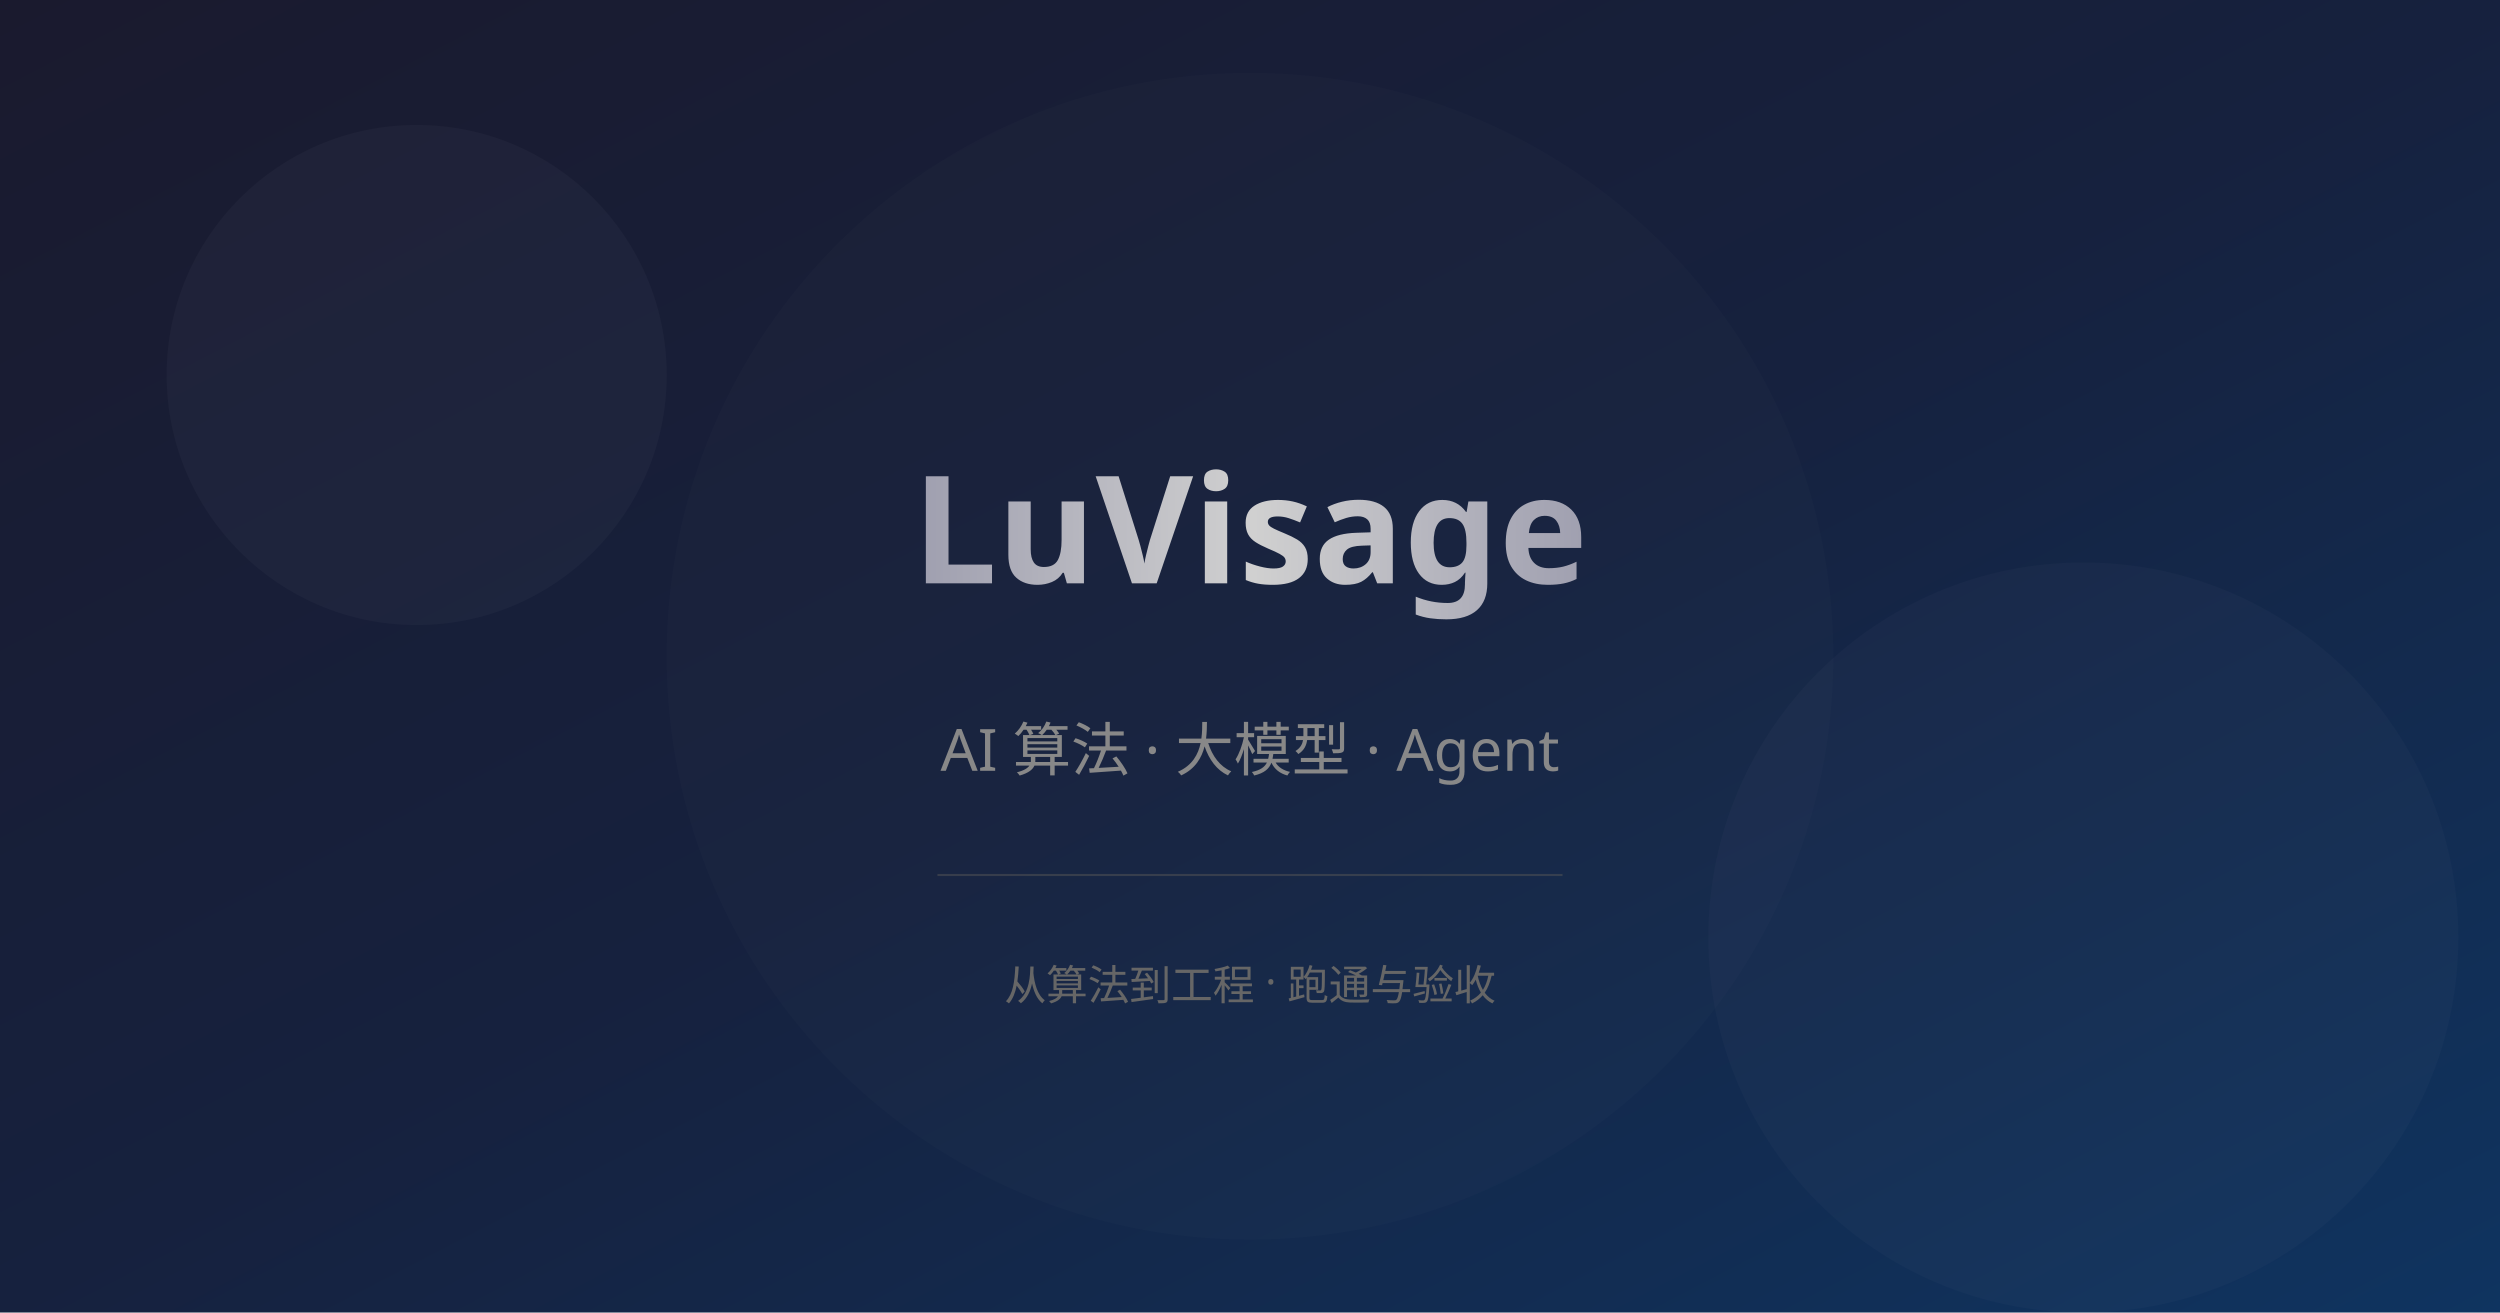
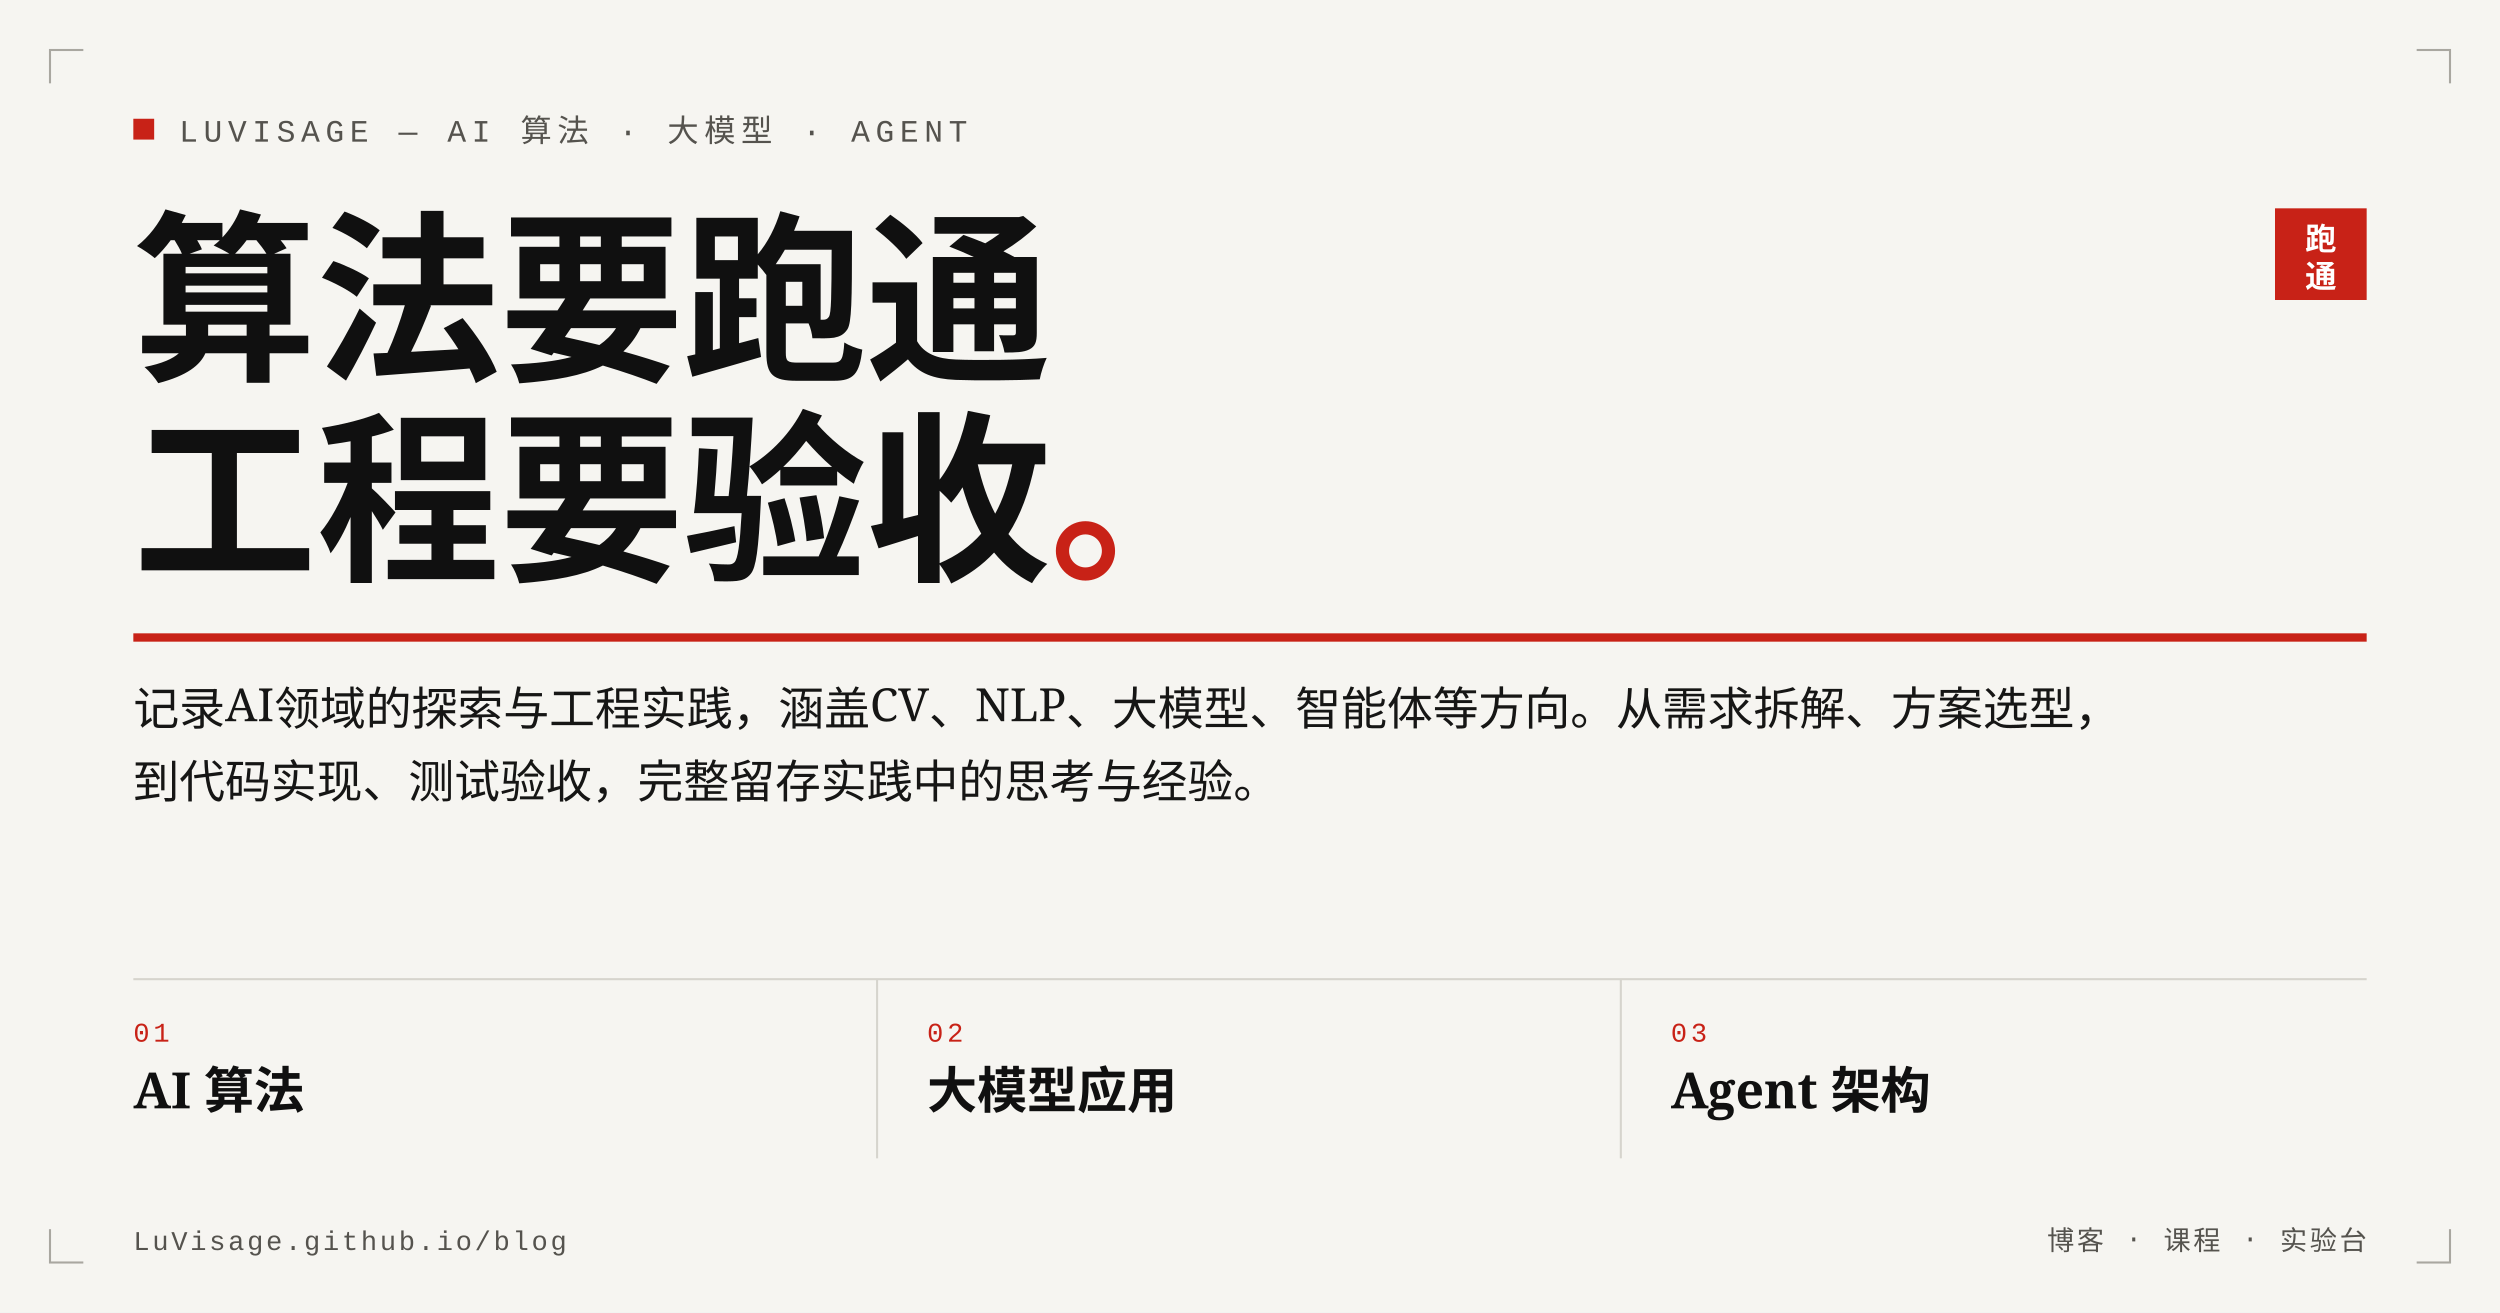
<svg xmlns="http://www.w3.org/2000/svg" width="1200" height="630" viewBox="0 0 1200 630">
-   <defs>
-     <linearGradient id="bg" x1="0%" y1="0%" x2="100%" y2="100%">
-       <stop offset="0%" style="stop-color:#1a1a2e" />
-       <stop offset="50%" style="stop-color:#16213e" />
-       <stop offset="100%" style="stop-color:#0f3460" />
-     </linearGradient>
-     <linearGradient id="text" x1="0%" y1="0%" x2="100%" y2="0%">
-       <stop offset="0%" style="stop-color:#a0a0b0" />
-       <stop offset="50%" style="stop-color:#d0d0d0" />
-       <stop offset="100%" style="stop-color:#a0a0b0" />
-     </linearGradient>
-   </defs>
-   <rect width="1200" height="630" fill="url(#bg)" />
-   <circle cx="200" cy="180" r="120" fill="rgba(255,255,255,0.03)" />
-   <circle cx="1000" cy="450" r="180" fill="rgba(255,255,255,0.02)" />
-   <circle cx="600" cy="315" r="280" fill="rgba(255,255,255,0.015)" />
-   <text x="600" y="280" text-anchor="middle" font-family="'Noto Sans SC', sans-serif" font-size="72" font-weight="bold" fill="url(#text)">
-     LuVisage
+   <rect width="1200" height="630" fill="#f6f5f1" />
+   <g stroke="#a9a7a0" stroke-width="1" fill="none">
+     <path d="M24 40 V24 H40" />
+     <path d="M1160 24 H1176 V40" />
+     <path d="M24 590 V606 H40" />
+     <path d="M1160 606 H1176 V590" />
+   </g>
+   <rect x="64" y="57" width="10" height="10" fill="#c82217" />
+   <text x="86" y="68" font-family="'Cascadia Code', ui-monospace, 'SFMono-Regular', Consolas, Menlo, 'Courier New', monospace" font-size="15" letter-spacing="2.7" fill="#55534e">LUVISAGE — AI 算法 · 大模型 · AGENT</text>
+   <text x="64" y="176" font-family="Georgia, 'Songti SC', 'Source Han Serif SC', 'Noto Serif SC', 'SimSun', serif" font-size="88" font-weight="700" fill="#101010">算法要跑通</text>
+   <text x="64" y="272" font-family="Georgia, 'Songti SC', 'Source Han Serif SC', 'Noto Serif SC', 'SimSun', serif" font-size="88" font-weight="700" fill="#101010">工程要验收<tspan fill="#c82217">。</tspan>
  </text>
-   <text x="600" y="370" text-anchor="middle" font-family="'Noto Sans SC', sans-serif" font-size="28" fill="#888">
-     AI 算法 · 大模型 · Agent
-   </text>
-   <line x1="450" y1="420" x2="750" y2="420" stroke="#555" stroke-width="1" opacity="0.5" />
-   <text x="600" y="480" text-anchor="middle" font-family="'Noto Sans SC', sans-serif" font-size="20" fill="#666">
-     从算法到工程 · 跑通与验收
-   </text>
+   <rect x="1092" y="100" width="44" height="44" fill="#c82217" />
+   <text x="1114" y="120" text-anchor="middle" font-family="Georgia, 'Songti SC', 'Source Han Serif SC', 'Noto Serif SC', 'SimSun', serif" font-size="15" font-weight="700" fill="#ffffff">跑</text>
+   <text x="1114" y="138" text-anchor="middle" font-family="Georgia, 'Songti SC', 'Source Han Serif SC', 'Noto Serif SC', 'SimSun', serif" font-size="15" font-weight="700" fill="#ffffff">通</text>
+   <rect x="64" y="304" width="1072" height="4" fill="#c82217" />
+   <text x="64" y="348" font-family="Georgia, 'Songti SC', 'Source Han Serif SC', 'Noto Serif SC', 'SimSun', serif" font-size="22" fill="#161615">记录AI领域的探索与工程实践，涵盖CV、NLP、大模型、智能体等方向。从需求拆解、方案选型，</text>
+   <text x="64" y="383" font-family="Georgia, 'Songti SC', 'Source Han Serif SC', 'Noto Serif SC', 'SimSun', serif" font-size="22" fill="#161615">到代码实现、测试验收，完整留存实践中的思考与经验。</text>
+   <g stroke="#d6d4cd" stroke-width="1">
+     <line x1="64" y1="470" x2="1136" y2="470" />
+     <line x1="421" y1="470" x2="421" y2="556" />
+     <line x1="778" y1="470" x2="778" y2="556" />
+   </g>
+   <text x="64" y="500" font-family="'Cascadia Code', ui-monospace, 'SFMono-Regular', Consolas, Menlo, 'Courier New', monospace" font-size="13" letter-spacing="1.82" fill="#c82217">01</text>
+   <text x="445" y="500" font-family="'Cascadia Code', ui-monospace, 'SFMono-Regular', Consolas, Menlo, 'Courier New', monospace" font-size="13" letter-spacing="1.82" fill="#c82217">02</text>
+   <text x="802" y="500" font-family="'Cascadia Code', ui-monospace, 'SFMono-Regular', Consolas, Menlo, 'Courier New', monospace" font-size="13" letter-spacing="1.82" fill="#c82217">03</text>
+   <text x="64" y="532" font-family="Georgia, 'Songti SC', 'Source Han Serif SC', 'Noto Serif SC', 'SimSun', serif" font-size="24" font-weight="700" fill="#101010">AI 算法</text>
+   <text x="445" y="532" font-family="Georgia, 'Songti SC', 'Source Han Serif SC', 'Noto Serif SC', 'SimSun', serif" font-size="24" font-weight="700" fill="#101010">大模型应用</text>
+   <text x="802" y="532" font-family="Georgia, 'Songti SC', 'Source Han Serif SC', 'Noto Serif SC', 'SimSun', serif" font-size="24" font-weight="700" fill="#101010">Agent 架构</text>
+   <text x="64" y="600" font-family="'Cascadia Code', ui-monospace, 'SFMono-Regular', Consolas, Menlo, 'Courier New', monospace" font-size="13" letter-spacing="1.3" fill="#55534e">LuVisage.github.io/blog</text>
+   <text x="1136" y="600" text-anchor="end" font-family="'Cascadia Code', ui-monospace, 'SFMono-Regular', Consolas, Menlo, 'Courier New', monospace" font-size="13" letter-spacing="1.3" fill="#55534e">博客 · 课程 · 实验台</text>
</svg>
